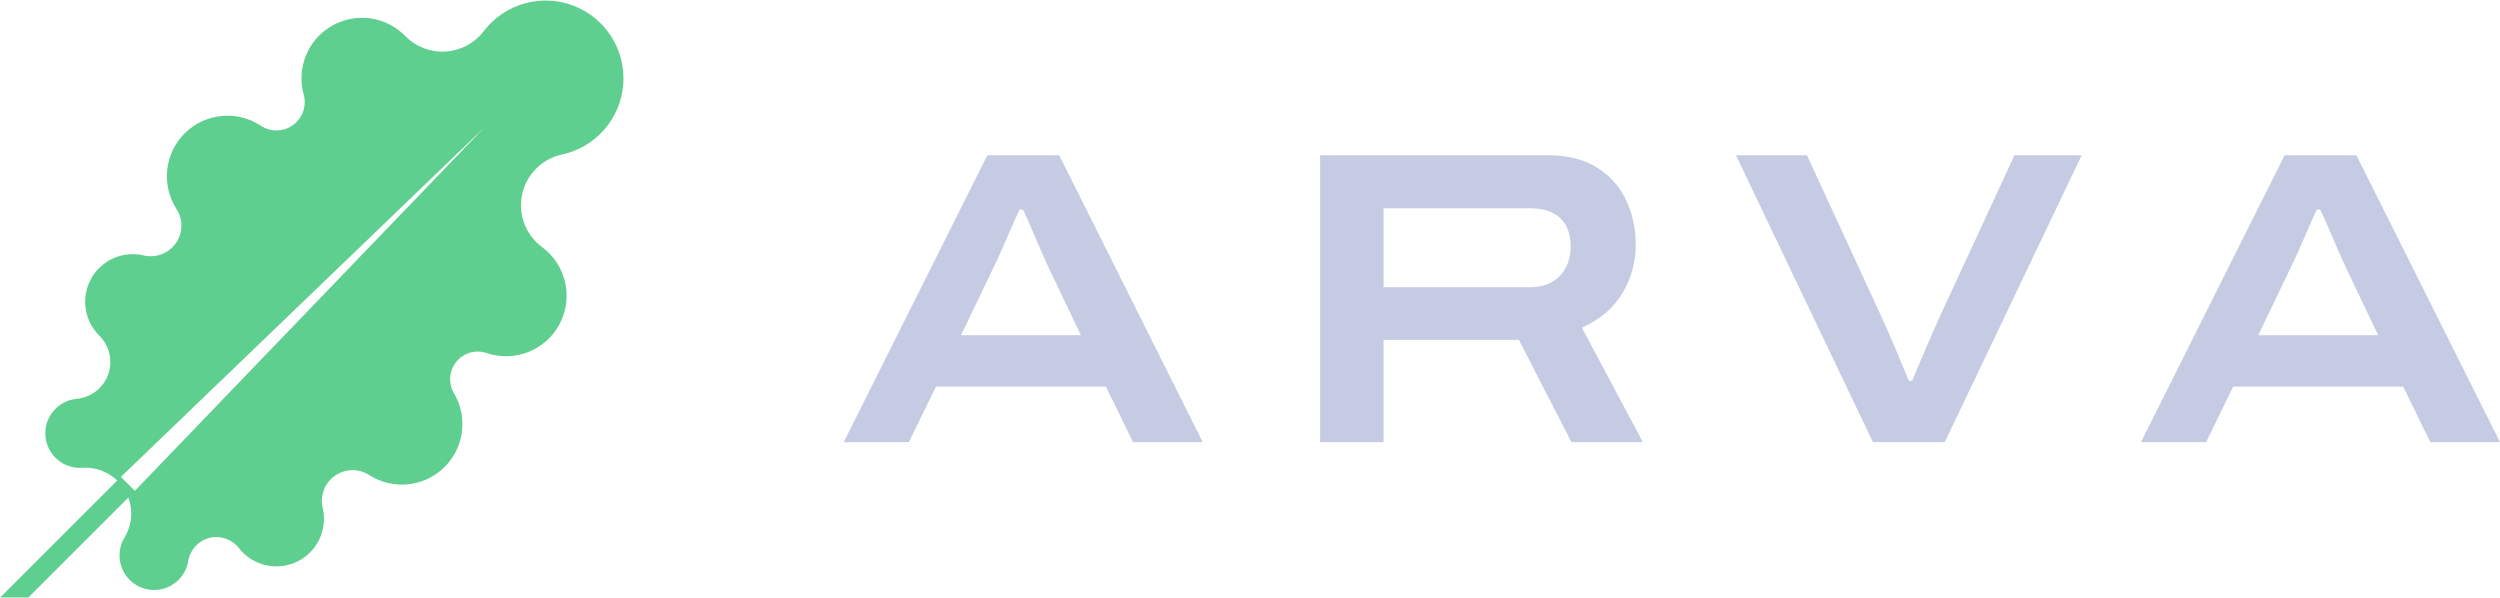
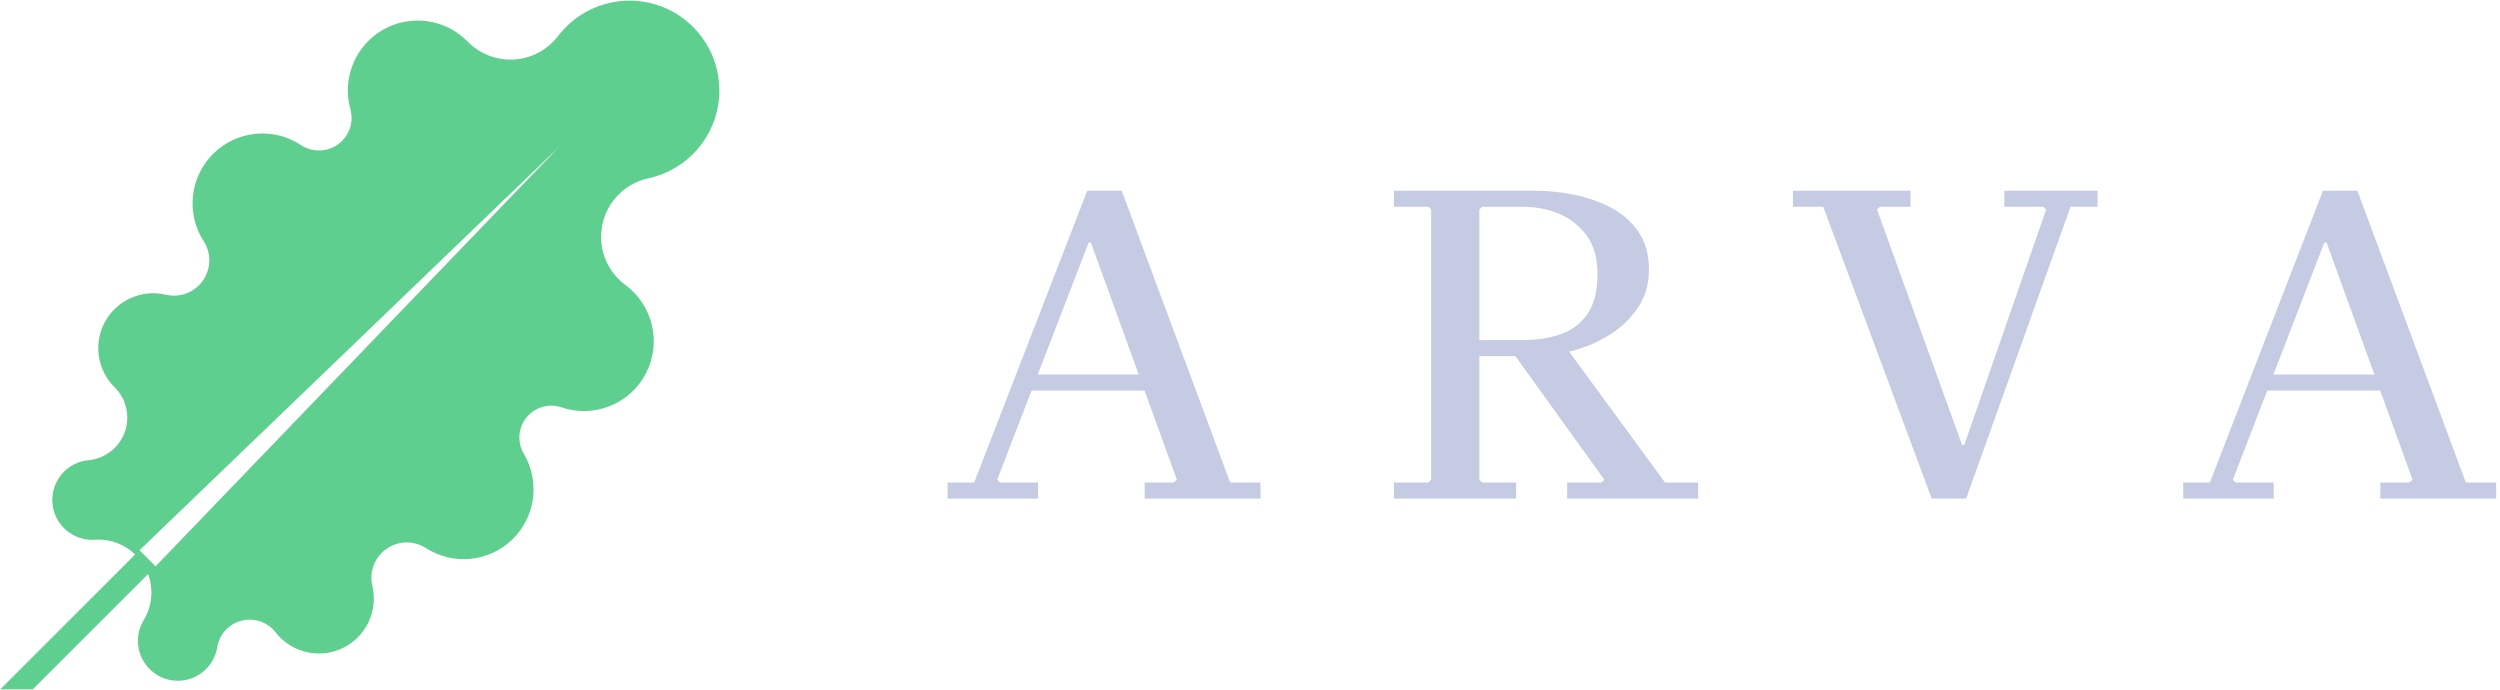
- <svg xmlns="http://www.w3.org/2000/svg" viewBox="3 5 376.63 90">
+ <svg xmlns="http://www.w3.org/2000/svg" viewBox="3 5 326.42 90">
  <path fill="#5FCF8F" d="M15.46 75.47A5.21 5.21 0 0 1 14.62 65.08A5.58 5.58 0 0 0 17.96 55.56A7.17 7.17 0 0 1 24.64 43.48A4.62 4.62 0 0 0 29.59 36.48A9.12 9.12 0 0 1 42.29 23.94A4.26 4.26 0 0 0 48.75 19.25A9.12 9.12 0 0 1 64.06 10.43A7.82 7.82 0 0 0 75.87 9.7A11.73 11.73 0 1 1 87.66 28.28A7.82 7.82 0 0 0 84.64 42.2A9.12 9.12 0 0 1 76.29 58.18A4.16 4.16 0 0 0 71.39 64.24A9.12 9.12 0 0 1 58.61 76.56A4.62 4.62 0 0 0 51.62 81.52A7.17 7.17 0 0 1 38.98 87.56A4.29 4.29 0 0 0 31.36 89.52A5.21 5.21 0 1 1 21.76 85.98A6.92 6.92 0 0 0 15.46 75.47ZM21.21 76.84L23.33 78.96L7.27 95.01L3.03 95.01ZM22.77 79.51L75.98 24.19L20.65 77.39Z" />
-   <path fill="#C6CBE4" d="M139.92 71.61L130.11 71.61L151.75 28.39L162.57 28.39L184.20 71.61L173.70 71.61L169.61 63.24L144.01 63.24L139.92 71.61ZM152.82 45.00L147.78 55.50L165.84 55.50L160.80 44.94Q160.49 44.24 159.89 42.89Q159.30 41.54 158.70 40.12Q158.10 38.71 157.63 37.67Q157.16 36.63 157.09 36.57L157.09 36.57L156.59 36.57Q156.02 37.83 155.30 39.46Q154.58 41.10 153.92 42.61Q153.26 44.12 152.82 45.00L152.82 45.00ZM211.44 71.61L201.88 71.61L201.88 28.39L236.10 28.39Q240.69 28.39 243.61 30.25Q246.54 32.10 247.98 35.16Q249.43 38.21 249.43 41.92L249.43 41.92Q249.43 45.75 247.45 49.12Q245.47 52.48 241.32 54.37L241.32 54.37L250.50 71.61L239.74 71.61L231.82 56.20L211.44 56.20L211.44 71.61ZM211.44 36.38L211.44 48.27L233.45 48.27Q236.41 48.27 238.01 46.54Q239.62 44.81 239.62 42.11L239.62 42.11Q239.62 39.34 238.05 37.86Q236.47 36.38 233.45 36.38L233.45 36.38L211.44 36.38ZM295.98 71.61L285.16 71.61L264.53 28.39L275.22 28.39L286.48 52.80Q287.55 55.13 288.71 57.89Q289.88 60.66 290.57 62.36L290.57 62.36L291.07 62.36Q291.76 60.72 292.89 58.05Q294.03 55.38 295.16 52.86L295.16 52.86L306.48 28.39L316.61 28.39L295.98 71.61ZM335.35 71.61L325.54 71.61L347.18 28.39L358.00 28.39L379.63 71.61L369.13 71.61L365.04 63.24L339.44 63.24L335.35 71.61ZM348.25 45.00L343.21 55.50L361.27 55.50L356.24 44.94Q355.92 44.24 355.32 42.89Q354.73 41.54 354.13 40.12Q353.53 38.71 353.06 37.67Q352.59 36.63 352.52 36.57L352.52 36.57L352.02 36.57Q351.45 37.83 350.73 39.46Q350.01 41.10 349.35 42.61Q348.69 44.12 348.25 45.00L348.25 45.00Z" />
+   <path fill="#C6CBE4" d="M138.54 70.10L126.72 70.10L126.72 68L130.20 68L144.96 29.90L149.46 29.90L163.62 68L167.58 68L167.58 70.10L152.46 70.10L152.46 68L156.24 68L156.66 67.64L145.44 36.68L145.14 36.68L133.20 67.64L133.56 68L138.54 68L138.54 70.10ZM154.68 56.00L136.38 56.00L136.38 53.90L154.68 53.90L154.68 56.00ZM224.72 70.10L207.62 70.10L207.62 68L212.12 68L212.48 67.64L200.30 50.72L207.74 50.72L220.40 68L224.72 68L224.72 70.10ZM185 29.90L203.30 29.90Q205.94 29.90 208.58 30.44Q211.22 30.98 213.41 32.15Q215.60 33.32 216.95 35.30Q218.30 37.28 218.30 40.22L218.30 40.22Q218.30 43.04 216.86 45.17Q215.42 47.30 213.17 48.71Q210.92 50.12 208.31 50.81Q205.70 51.50 203.30 51.50L203.30 51.50L193.46 51.50L196.16 48.80L196.16 67.64L196.52 68L200.96 68L200.96 70.10L185 70.10L185 68L189.50 68L189.86 67.64L189.86 32.36L189.50 32.00L185 32.00L185 29.90ZM196.16 32.36L196.16 52.10L193.46 49.40L201.80 49.40Q204.56 49.40 206.75 48.65Q208.94 47.90 210.26 46.01Q211.58 44.12 211.58 40.70L211.58 40.70Q211.58 37.76 210.23 35.84Q208.88 33.92 206.66 32.96Q204.44 32.00 201.80 32.00L201.80 32.00L196.52 32.00L196.16 32.36ZM264.70 32.00L264.70 29.90L276.88 29.90L276.88 32.00L273.34 32.00L259.72 70.10L255.22 70.10L241.06 32.00L237.10 32.00L237.10 29.90L252.46 29.90L252.46 32.00L248.44 32.00L248.08 32.36L259.18 63.08L259.48 63.08L270.16 32.36L269.80 32.00L264.70 32.00ZM299.88 70.10L288.06 70.10L288.06 68L291.54 68L306.30 29.90L310.80 29.90L324.96 68L328.92 68L328.92 70.10L313.80 70.10L313.80 68L317.58 68L318.00 67.64L306.78 36.68L306.48 36.68L294.54 67.64L294.90 68L299.88 68L299.88 70.10ZM316.02 56.00L297.72 56.00L297.72 53.90L316.02 53.90L316.02 56.00Z" />
</svg>
